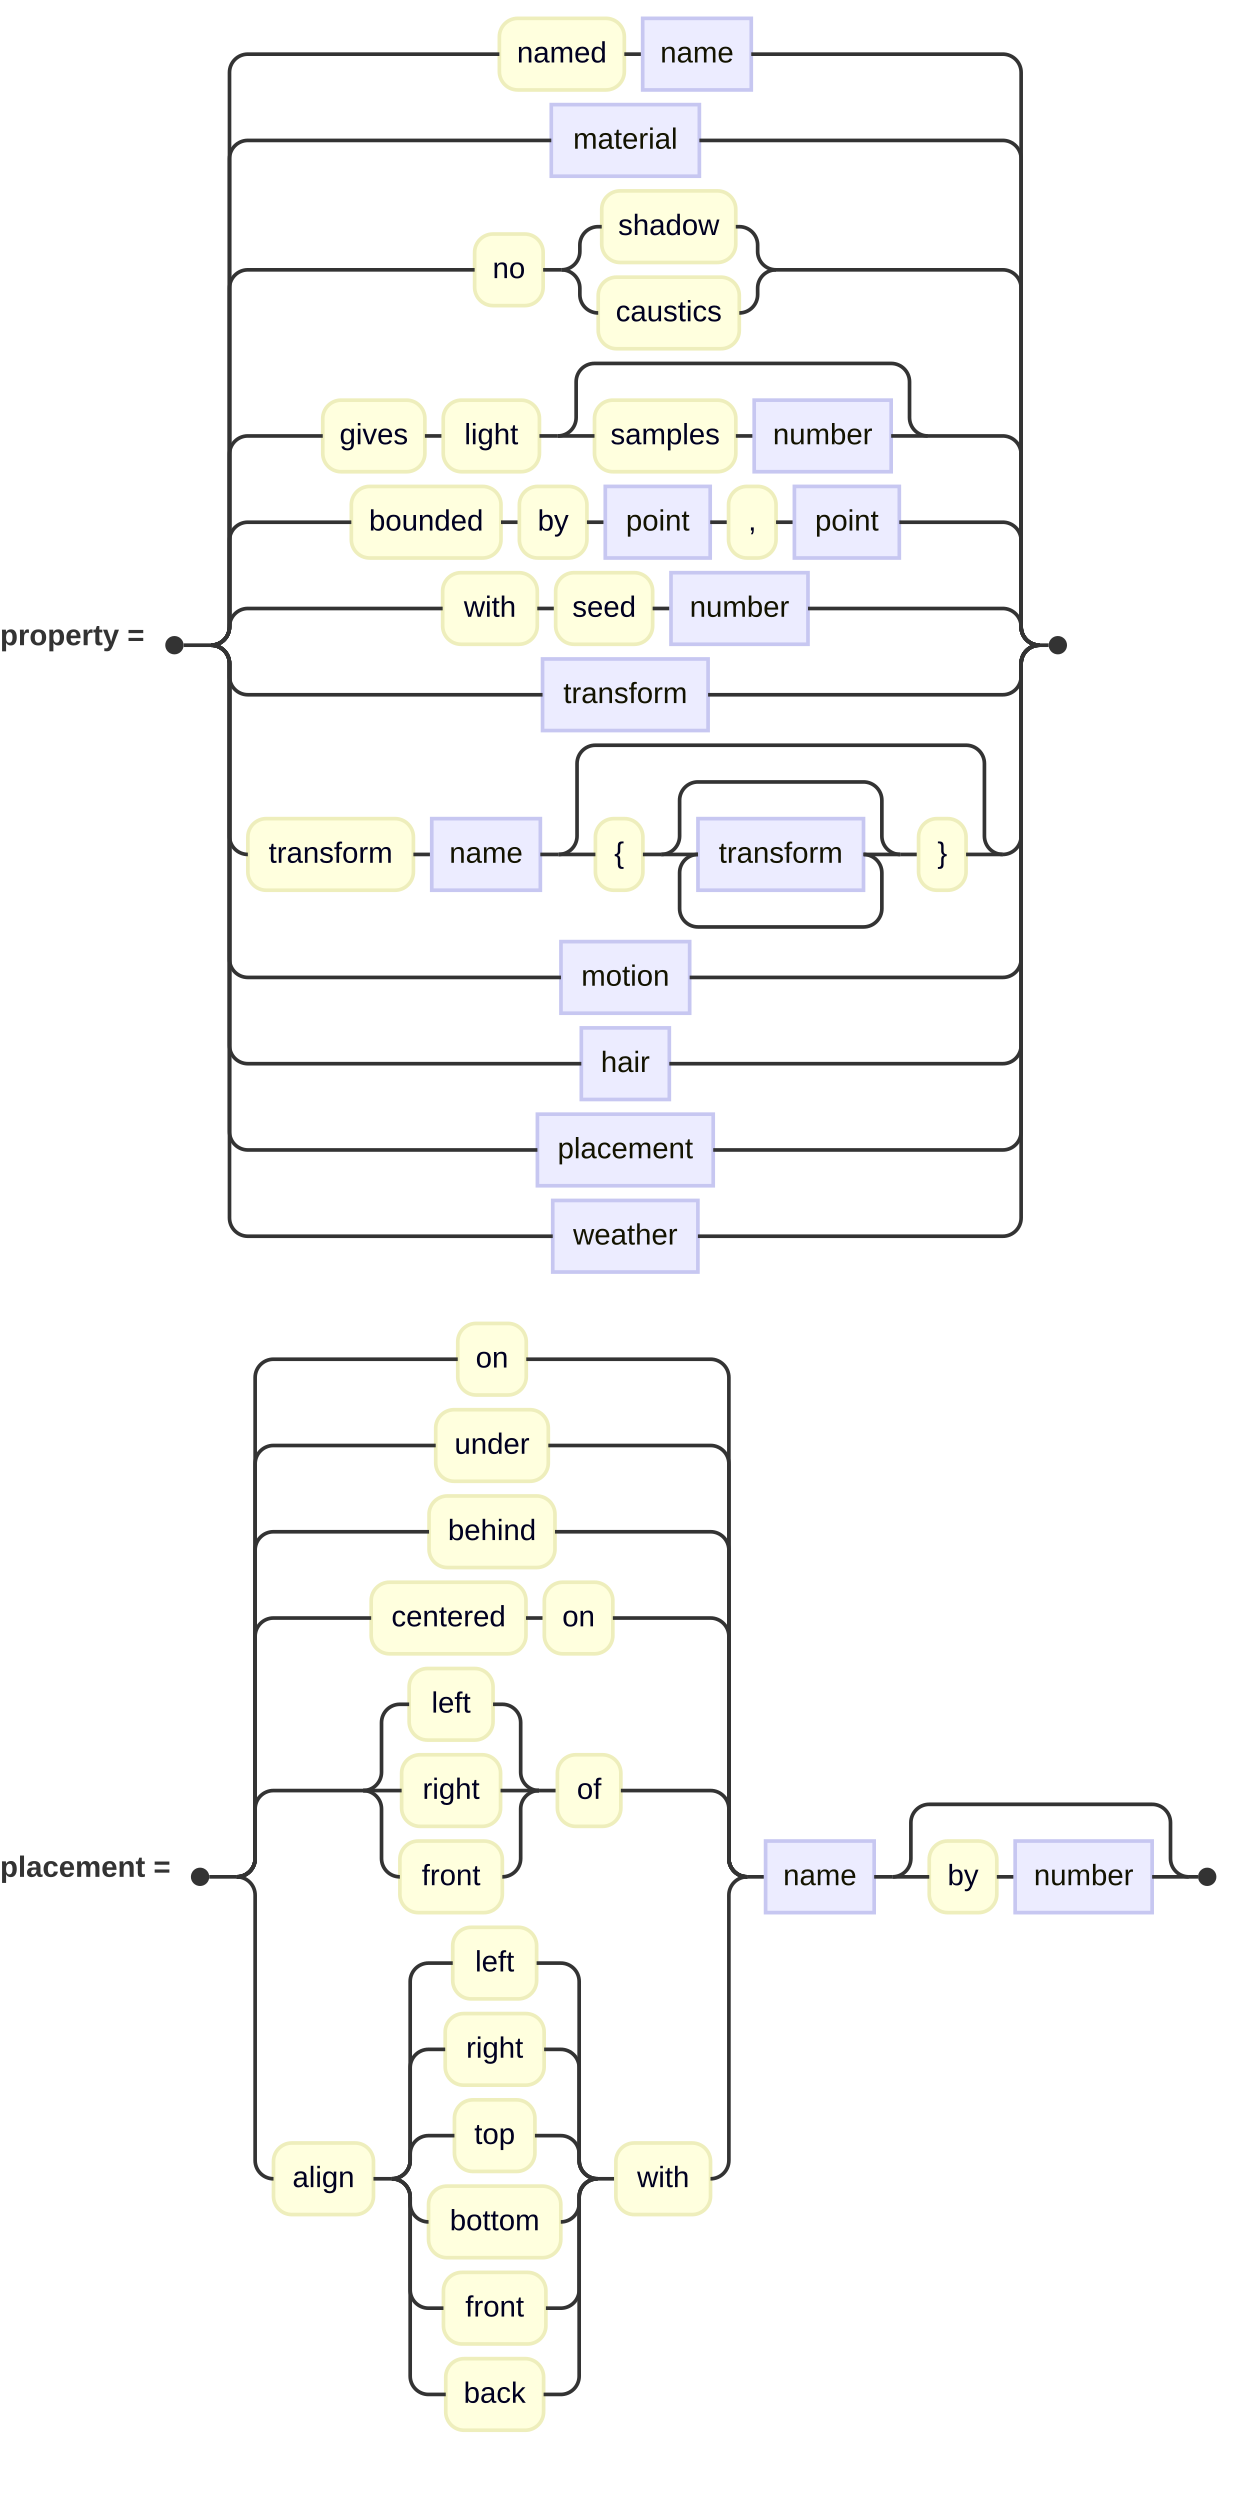
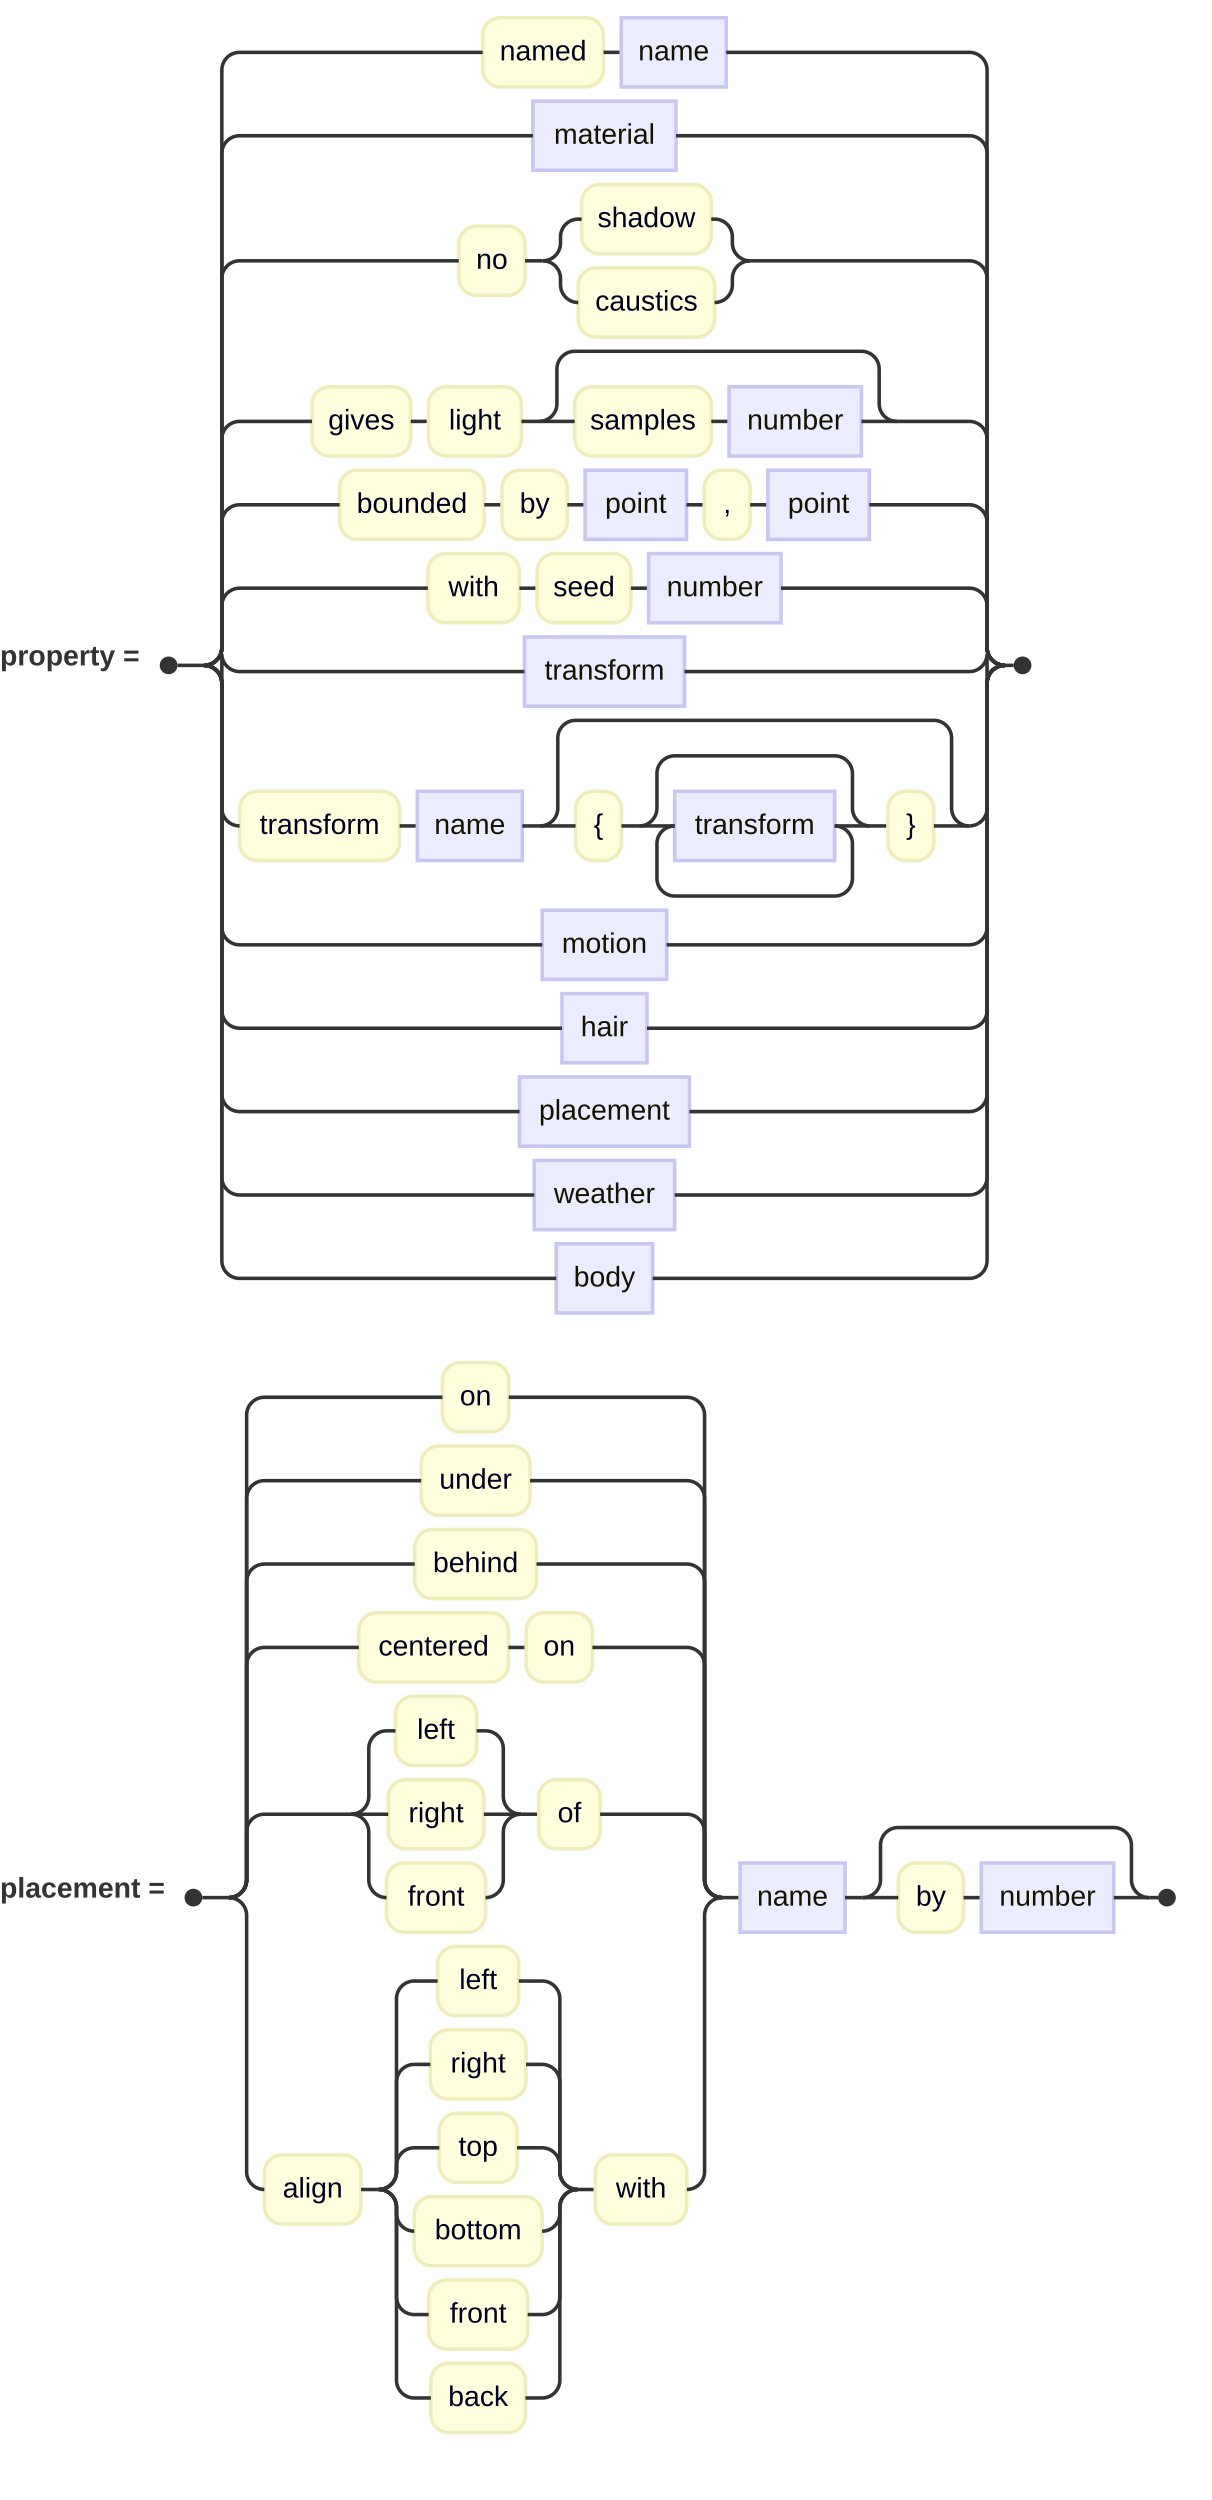
- <svg xmlns="http://www.w3.org/2000/svg" id="my-svg" width="100%" class="railroad-diagram" style="max-width: 682.688px; background-color: transparent;" viewBox="0 0 682.688 1362" role="graphics-document document" aria-roledescription="railroadEbnf">
+ <svg xmlns="http://www.w3.org/2000/svg" id="my-svg" width="100%" class="railroad-diagram" style="max-width: 682.688px; background-color: transparent;" viewBox="0 0 682.688 1409" role="graphics-document document" aria-roledescription="railroadEbnf">
  <style>#my-svg{font-family:"trebuchet ms",verdana,arial,sans-serif;font-size:16px;fill:#333;}@keyframes edge-animation-frame{from{stroke-dashoffset:0;}}@keyframes dash{to{stroke-dashoffset:0;}}#my-svg .edge-animation-slow{stroke-dasharray:9,5!important;stroke-dashoffset:900;animation:dash 50s linear infinite;stroke-linecap:round;}#my-svg .edge-animation-fast{stroke-dasharray:9,5!important;stroke-dashoffset:900;animation:dash 20s linear infinite;stroke-linecap:round;}#my-svg .error-icon{fill:#552222;}#my-svg .error-text{fill:#552222;stroke:#552222;}#my-svg .edge-thickness-normal{stroke-width:1px;}#my-svg .edge-thickness-thick{stroke-width:3.5px;}#my-svg .edge-pattern-solid{stroke-dasharray:0;}#my-svg .edge-thickness-invisible{stroke-width:0;fill:none;}#my-svg .edge-pattern-dashed{stroke-dasharray:3;}#my-svg .edge-pattern-dotted{stroke-dasharray:2;}#my-svg .marker{fill:#333333;stroke:#333333;}#my-svg .marker.cross{stroke:#333333;}#my-svg svg{font-family:"trebuchet ms",verdana,arial,sans-serif;font-size:16px;}#my-svg p{margin:0;}#my-svg .railroad-diagram{font-family:"trebuchet ms",verdana,arial,sans-serif;font-size:16px;}#my-svg .railroad-terminal rect{fill:#ffffde;stroke:hsl(60, 60%, 83.529%);stroke-width:2px;}#my-svg .railroad-terminal text{fill:#000021;font-family:"trebuchet ms",verdana,arial,sans-serif;font-size:16px;text-anchor:middle;dominant-baseline:middle;}#my-svg .railroad-nonterminal rect{fill:#ECECFF;stroke:hsl(240, 60%, 86.275%);stroke-width:2px;}#my-svg .railroad-nonterminal text{fill:#131300;font-family:"trebuchet ms",verdana,arial,sans-serif;font-size:16px;text-anchor:middle;dominant-baseline:middle;}#my-svg .railroad-line{stroke:#333333;stroke-width:2px;fill:none;}#my-svg .railroad-start circle,#my-svg .railroad-end circle{fill:#333333;}#my-svg .railroad-comment ellipse{fill:rgba(232,232,232, 0.8);stroke:hsl(80, 60%, 86.275%);stroke-width:2px;}#my-svg .railroad-comment text{fill:rgb(6.333, 0, 19);font-style:italic;font-family:"trebuchet ms",verdana,arial,sans-serif;font-size:16px;text-anchor:middle;dominant-baseline:middle;}#my-svg .railroad-special rect{fill:hsl(80, 100%, 96.275%);stroke:hsl(80, 60%, 86.275%);stroke-width:2px;stroke-dasharray:5,3;}#my-svg .railroad-special text{fill:#131300;font-family:"trebuchet ms",verdana,arial,sans-serif;font-size:16px;text-anchor:middle;dominant-baseline:middle;}#my-svg .railroad-rule-name{font-weight:bold;fill:#333;font-family:"trebuchet ms",verdana,arial,sans-serif;font-size:16px;}#my-svg .node .neo-node{stroke:#9370DB;}#my-svg [data-look="neo"].node rect,#my-svg [data-look="neo"].cluster rect,#my-svg [data-look="neo"].node polygon{stroke:#9370DB;filter:drop-shadow(1px 2px 2px rgba(185, 185, 185, 1));}#my-svg [data-look="neo"].swimlane.cluster rect{filter:none;}#my-svg [data-look="neo"].node path{stroke:#9370DB;stroke-width:1px;}#my-svg [data-look="neo"].node .outer-path{filter:drop-shadow(1px 2px 2px rgba(185, 185, 185, 1));}#my-svg [data-look="neo"].node .neo-line path{stroke:#9370DB;filter:none;}#my-svg [data-look="neo"].node circle{stroke:#9370DB;filter:drop-shadow(1px 2px 2px rgba(185, 185, 185, 1));}#my-svg [data-look="neo"].node circle .state-start{fill:#000000;}#my-svg [data-look="neo"].icon-shape .icon{fill:#9370DB;filter:drop-shadow(1px 2px 2px rgba(185, 185, 185, 1));}#my-svg [data-look="neo"].icon-shape .icon-neo path{stroke:#9370DB;filter:drop-shadow(1px 2px 2px rgba(185, 185, 185, 1));}#my-svg :root{--mermaid-font-family:"trebuchet ms",verdana,arial,sans-serif;}</style>
  <g />
  <g class="railroad-rule" transform="translate(0, 10)">
    <g transform="translate(115.0312, 0)">
      <g class="railroad-choice">
        <g class="railroad-sequence" transform="translate(157.0234, 0)">
          <g class="railroad-terminal" transform="translate(0, 0)">
            <rect x="0" y="0" width="68.078" height="39" rx="10" ry="10" />
            <text x="34.039" y="19.5">named</text>
          </g>
          <path class="railroad-line" d="M 68.078 19.5 L 78.078 19.5" />
          <g class="railroad-nonterminal" transform="translate(78.07812, 0)">
            <rect x="0" y="0" width="59.156" height="39" />
            <text x="29.578" y="19.5">name</text>
          </g>
        </g>
-         <path class="railroad-line" d="M 0 341.5 A 10 10 0 0 0 10 331.5 L 10 29.5 A 10 10 0 0 1 20 19.5 L 157.023 19.5" />
-         <path class="railroad-line" d="M 294.258 19.5 L 431.281 19.5 A 10 10 0 0 1 441.281 29.5 L 441.281 331.5 A 10 10 0 0 0 451.281 341.5" />
+         <path class="railroad-line" d="M 0 365 A 10 10 0 0 0 10 355 L 10 29.5 A 10 10 0 0 1 20 19.5 L 157.023 19.5" />
+         <path class="railroad-line" d="M 294.258 19.5 L 431.281 19.5 A 10 10 0 0 1 441.281 29.5 L 441.281 355 A 10 10 0 0 0 451.281 365" />
        <g class="railroad-nonterminal" transform="translate(185.3047, 47)">
          <rect x="0" y="0" width="80.672" height="39" />
          <text x="40.336" y="19.5">material</text>
        </g>
-         <path class="railroad-line" d="M 0 341.5 A 10 10 0 0 0 10 331.5 L 10 76.5 A 10 10 0 0 1 20 66.5 L 185.305 66.5" />
-         <path class="railroad-line" d="M 265.977 66.5 L 431.281 66.5 A 10 10 0 0 1 441.281 76.5 L 441.281 331.5 A 10 10 0 0 0 451.281 341.5" />
+         <path class="railroad-line" d="M 0 365 A 10 10 0 0 0 10 355 L 10 76.5 A 10 10 0 0 1 20 66.5 L 185.305 66.5" />
+         <path class="railroad-line" d="M 265.977 66.5 L 431.281 66.5 A 10 10 0 0 1 441.281 76.5 L 441.281 355 A 10 10 0 0 0 451.281 365" />
        <g class="railroad-sequence" transform="translate(143.5469, 94)">
          <g class="railroad-terminal" transform="translate(0, 23.5)">
            <rect x="0" y="0" width="37.328" height="39" rx="10" ry="10" />
            <text x="18.664" y="19.5">no</text>
          </g>
          <path class="railroad-line" d="M 37.328 43 L 47.328 43" />
          <g class="railroad-choice" transform="translate(47.32812, 0)">
            <g class="railroad-terminal" transform="translate(21.91406, 0)">
              <rect x="0" y="0" width="73.031" height="39" rx="10" ry="10" />
              <text x="36.516" y="19.5">shadow</text>
            </g>
            <path class="railroad-line" d="M 0 43 A 10 10 0 0 0 10 33 L 10 29.5 A 10 10 0 0 1 20 19.5 L 21.914 19.5" />
            <path class="railroad-line" d="M 94.945 19.5 L 96.859 19.5 A 10 10 0 0 1 106.859 29.5 L 106.859 33 A 10 10 0 0 0 116.859 43" />
            <g class="railroad-terminal" transform="translate(20, 47)">
              <rect x="0" y="0" width="76.859" height="39" rx="10" ry="10" />
              <text x="38.43" y="19.5">caustics</text>
            </g>
            <path class="railroad-line" d="M 0 43 A 10 10 0 0 1 10 53 L 10 56.5 A 10 10 0 0 0 20 66.5 L 20 66.5" />
            <path class="railroad-line" d="M 96.859 66.5 L 96.859 66.5 A 10 10 0 0 0 106.859 56.5 L 106.859 53 A 10 10 0 0 1 116.859 43" />
          </g>
        </g>
-         <path class="railroad-line" d="M 0 341.5 A 10 10 0 0 0 10 331.5 L 10 147 A 10 10 0 0 1 20 137 L 143.547 137" />
-         <path class="railroad-line" d="M 307.734 137 L 431.281 137 A 10 10 0 0 1 441.281 147 L 441.281 331.5 A 10 10 0 0 0 451.281 341.5" />
+         <path class="railroad-line" d="M 0 365 A 10 10 0 0 0 10 355 L 10 147 A 10 10 0 0 1 20 137 L 143.547 137" />
+         <path class="railroad-line" d="M 307.734 137 L 431.281 137 A 10 10 0 0 1 441.281 147 L 441.281 355 A 10 10 0 0 0 451.281 365" />
        <g class="railroad-sequence" transform="translate(60.80469, 188)">
          <g class="railroad-terminal" transform="translate(0, 20)">
            <rect x="0" y="0" width="55.641" height="39" rx="10" ry="10" />
            <text x="27.82" y="19.5">gives</text>
          </g>
          <path class="railroad-line" d="M 55.641 39.5 L 65.641 39.5" />
          <g class="railroad-terminal" transform="translate(65.64062, 20)">
            <rect x="0" y="0" width="52.406" height="39" rx="10" ry="10" />
            <text x="26.203" y="19.5">light</text>
          </g>
          <path class="railroad-line" d="M 118.047 39.5 L 128.047 39.5" />
          <g class="railroad-optional" transform="translate(128.0469, 0)">
            <g class="railroad-sequence" transform="translate(20, 20)">
              <g class="railroad-terminal" transform="translate(0, 0)">
                <rect x="0" y="0" width="77" height="39" rx="10" ry="10" />
                <text x="38.5" y="19.5">samples</text>
              </g>
              <path class="railroad-line" d="M 77 19.5 L 87 19.5" />
              <g class="railroad-nonterminal" transform="translate(87, 0)">
                <rect x="0" y="0" width="74.625" height="39" />
                <text x="37.312" y="19.5">number</text>
              </g>
            </g>
            <path class="railroad-line" d="M 0 39.5 L 20 39.5" />
            <path class="railroad-line" d="M 181.625 39.5 L 201.625 39.5" />
            <path class="railroad-line" d="M 0 39.5 A 10 10 0 0 0 10 29.5 L 10 10 A 10 10 0 0 1 20 0 L 181.625 0 A 10 10 0 0 1 191.625 10 L 191.625 29.5 A 10 10 0 0 0 201.625 39.5" />
          </g>
        </g>
-         <path class="railroad-line" d="M 0 341.5 A 10 10 0 0 0 10 331.5 L 10 237.5 A 10 10 0 0 1 20 227.5 L 60.805 227.5" />
-         <path class="railroad-line" d="M 390.477 227.5 L 431.281 227.5 A 10 10 0 0 1 441.281 237.5 L 441.281 331.5 A 10 10 0 0 0 451.281 341.5" />
+         <path class="railroad-line" d="M 0 365 A 10 10 0 0 0 10 355 L 10 237.5 A 10 10 0 0 1 20 227.5 L 60.805 227.5" />
+         <path class="railroad-line" d="M 390.477 227.5 L 431.281 227.5 A 10 10 0 0 1 441.281 237.5 L 441.281 355 A 10 10 0 0 0 451.281 365" />
        <g class="railroad-sequence" transform="translate(76.36719, 255)">
          <g class="railroad-terminal" transform="translate(0, 0)">
            <rect x="0" y="0" width="81.547" height="39" rx="10" ry="10" />
            <text x="40.773" y="19.5">bounded</text>
          </g>
          <path class="railroad-line" d="M 81.547 19.5 L 91.547 19.5" />
          <g class="railroad-terminal" transform="translate(91.54688, 0)">
            <rect x="0" y="0" width="36.812" height="39" rx="10" ry="10" />
            <text x="18.406" y="19.5">by</text>
          </g>
          <path class="railroad-line" d="M 128.359 19.5 L 138.359 19.5" />
          <g class="railroad-nonterminal" transform="translate(138.3594, 0)">
            <rect x="0" y="0" width="57.156" height="39" />
            <text x="28.578" y="19.5">point</text>
          </g>
          <path class="railroad-line" d="M 195.516 19.5 L 205.516 19.5" />
          <g class="railroad-terminal" transform="translate(205.5156, 0)">
            <rect x="0" y="0" width="25.875" height="39" rx="10" ry="10" />
            <text x="12.938" y="19.5">,</text>
          </g>
          <path class="railroad-line" d="M 231.391 19.5 L 241.391 19.5" />
          <g class="railroad-nonterminal" transform="translate(241.3906, 0)">
            <rect x="0" y="0" width="57.156" height="39" />
            <text x="28.578" y="19.5">point</text>
          </g>
        </g>
-         <path class="railroad-line" d="M 0 341.5 A 10 10 0 0 0 10 331.5 L 10 284.5 A 10 10 0 0 1 20 274.5 L 76.367 274.5" />
-         <path class="railroad-line" d="M 374.914 274.5 L 431.281 274.5 A 10 10 0 0 1 441.281 284.5 L 441.281 331.5 A 10 10 0 0 0 451.281 341.5" />
+         <path class="railroad-line" d="M 0 365 A 10 10 0 0 0 10 355 L 10 284.5 A 10 10 0 0 1 20 274.5 L 76.367 274.5" />
+         <path class="railroad-line" d="M 374.914 274.5 L 431.281 274.5 A 10 10 0 0 1 441.281 284.5 L 441.281 355 A 10 10 0 0 0 451.281 365" />
        <g class="railroad-sequence" transform="translate(126.125, 302)">
          <g class="railroad-terminal" transform="translate(0, 0)">
            <rect x="0" y="0" width="51.562" height="39" rx="10" ry="10" />
            <text x="25.781" y="19.5">with</text>
          </g>
          <path class="railroad-line" d="M 51.562 19.5 L 61.562 19.5" />
          <g class="railroad-terminal" transform="translate(61.5625, 0)">
            <rect x="0" y="0" width="52.844" height="39" rx="10" ry="10" />
            <text x="26.422" y="19.5">seed</text>
          </g>
          <path class="railroad-line" d="M 114.406 19.5 L 124.406 19.5" />
          <g class="railroad-nonterminal" transform="translate(124.4062, 0)">
            <rect x="0" y="0" width="74.625" height="39" />
            <text x="37.312" y="19.5">number</text>
          </g>
        </g>
-         <path class="railroad-line" d="M 0 341.5 A 10 10 0 0 0 10 331.5 L 10 331.5 A 10 10 0 0 1 20 321.5 L 126.125 321.5" />
-         <path class="railroad-line" d="M 325.156 321.5 L 431.281 321.5 A 10 10 0 0 1 441.281 331.5 L 441.281 331.5 A 10 10 0 0 0 451.281 341.5" />
+         <path class="railroad-line" d="M 0 365 A 10 10 0 0 0 10 355 L 10 331.5 A 10 10 0 0 1 20 321.5 L 126.125 321.5" />
+         <path class="railroad-line" d="M 325.156 321.5 L 431.281 321.5 A 10 10 0 0 1 441.281 331.5 L 441.281 355 A 10 10 0 0 0 451.281 365" />
        <g class="railroad-nonterminal" transform="translate(180.5469, 349)">
          <rect x="0" y="0" width="90.188" height="39" />
          <text x="45.094" y="19.5">transform</text>
        </g>
-         <path class="railroad-line" d="M 0 341.5 A 10 10 0 0 1 10 351.5 L 10 358.5 A 10 10 0 0 0 20 368.5 L 180.547 368.5" />
-         <path class="railroad-line" d="M 270.734 368.5 L 431.281 368.5 A 10 10 0 0 0 441.281 358.5 L 441.281 351.5 A 10 10 0 0 1 451.281 341.5" />
+         <path class="railroad-line" d="M 0 365 A 10 10 0 0 1 10 375 L 10 358.5 A 10 10 0 0 0 20 368.5 L 180.547 368.5" />
+         <path class="railroad-line" d="M 270.734 368.5 L 431.281 368.5 A 10 10 0 0 0 441.281 358.5 L 441.281 375 A 10 10 0 0 1 451.281 365" />
        <g class="railroad-sequence" transform="translate(20, 396)">
          <g class="railroad-terminal" transform="translate(0, 40)">
            <rect x="0" y="0" width="90.188" height="39" rx="10" ry="10" />
            <text x="45.094" y="19.5">transform</text>
          </g>
          <path class="railroad-line" d="M 90.188 59.5 L 100.188 59.5" />
          <g class="railroad-nonterminal" transform="translate(100.1875, 40)">
            <rect x="0" y="0" width="59.156" height="39" />
            <text x="29.578" y="19.5">name</text>
          </g>
          <path class="railroad-line" d="M 159.344 59.5 L 169.344 59.5" />
          <g class="railroad-optional" transform="translate(169.3438, 0)">
            <g class="railroad-sequence" transform="translate(20, 20)">
              <g class="railroad-terminal" transform="translate(0, 20)">
                <rect x="0" y="0" width="25.875" height="39" rx="10" ry="10" />
                <text x="12.938" y="19.5">{</text>
              </g>
              <path class="railroad-line" d="M 25.875 39.5 L 35.875 39.5" />
              <g class="railroad-repetition" transform="translate(35.875, 0)">
                <g class="railroad-nonterminal" transform="translate(20, 20)">
                  <rect x="0" y="0" width="90.188" height="39" />
                  <text x="45.094" y="19.5">transform</text>
                </g>
                <path class="railroad-line" d="M 0 39.5 L 20 39.5" />
                <path class="railroad-line" d="M 110.188 39.5 L 130.188 39.5" />
                <path class="railroad-line" d="M 110.188 39.5 A 10 10 0 0 1 120.188 49.5 L 120.188 69 A 10 10 0 0 1 110.188 79 L 20 79 A 10 10 0 0 1 10 69 L 10 49.5 A 10 10 0 0 1 20 39.5" />
                <path class="railroad-line" d="M 0 39.5 A 10 10 0 0 0 10 29.5 L 10 10 A 10 10 0 0 1 20 0 L 110.188 0 A 10 10 0 0 1 120.188 10 L 120.188 29.5 A 10 10 0 0 0 130.188 39.5" />
              </g>
              <path class="railroad-line" d="M 166.062 39.5 L 176.062 39.5" />
              <g class="railroad-terminal" transform="translate(176.0625, 20)">
                <rect x="0" y="0" width="25.875" height="39" rx="10" ry="10" />
                <text x="12.938" y="19.5">}</text>
              </g>
            </g>
            <path class="railroad-line" d="M 0 59.5 L 20 59.5" />
            <path class="railroad-line" d="M 221.938 59.5 L 241.938 59.5" />
            <path class="railroad-line" d="M 0 59.5 A 10 10 0 0 0 10 49.5 L 10 10 A 10 10 0 0 1 20 0 L 221.938 0 A 10 10 0 0 1 231.938 10 L 231.938 49.5 A 10 10 0 0 0 241.938 59.5" />
          </g>
        </g>
-         <path class="railroad-line" d="M 0 341.5 A 10 10 0 0 1 10 351.5 L 10 445.5 A 10 10 0 0 0 20 455.5 L 20 455.5" />
-         <path class="railroad-line" d="M 431.281 455.5 L 431.281 455.5 A 10 10 0 0 0 441.281 445.5 L 441.281 351.5 A 10 10 0 0 1 451.281 341.5" />
+         <path class="railroad-line" d="M 0 365 A 10 10 0 0 1 10 375 L 10 445.5 A 10 10 0 0 0 20 455.5 L 20 455.5" />
+         <path class="railroad-line" d="M 431.281 455.5 L 431.281 455.5 A 10 10 0 0 0 441.281 445.5 L 441.281 375 A 10 10 0 0 1 451.281 365" />
        <g class="railroad-nonterminal" transform="translate(190.5859, 503)">
          <rect x="0" y="0" width="70.109" height="39" />
          <text x="35.055" y="19.5">motion</text>
        </g>
-         <path class="railroad-line" d="M 0 341.5 A 10 10 0 0 1 10 351.5 L 10 512.5 A 10 10 0 0 0 20 522.5 L 190.586 522.5" />
-         <path class="railroad-line" d="M 260.695 522.5 L 431.281 522.5 A 10 10 0 0 0 441.281 512.5 L 441.281 351.5 A 10 10 0 0 1 451.281 341.5" />
+         <path class="railroad-line" d="M 0 365 A 10 10 0 0 1 10 375 L 10 512.5 A 10 10 0 0 0 20 522.5 L 190.586 522.5" />
+         <path class="railroad-line" d="M 260.695 522.5 L 431.281 522.5 A 10 10 0 0 0 441.281 512.5 L 441.281 375 A 10 10 0 0 1 451.281 365" />
        <g class="railroad-nonterminal" transform="translate(201.6719, 550)">
          <rect x="0" y="0" width="47.938" height="39" />
          <text x="23.969" y="19.5">hair</text>
        </g>
-         <path class="railroad-line" d="M 0 341.5 A 10 10 0 0 1 10 351.5 L 10 559.5 A 10 10 0 0 0 20 569.5 L 201.672 569.5" />
-         <path class="railroad-line" d="M 249.609 569.5 L 431.281 569.5 A 10 10 0 0 0 441.281 559.5 L 441.281 351.5 A 10 10 0 0 1 451.281 341.5" />
+         <path class="railroad-line" d="M 0 365 A 10 10 0 0 1 10 375 L 10 559.5 A 10 10 0 0 0 20 569.5 L 201.672 569.5" />
+         <path class="railroad-line" d="M 249.609 569.5 L 431.281 569.5 A 10 10 0 0 0 441.281 559.5 L 441.281 375 A 10 10 0 0 1 451.281 365" />
        <g class="railroad-nonterminal" transform="translate(177.75, 597)">
          <rect x="0" y="0" width="95.781" height="39" />
          <text x="47.891" y="19.5">placement</text>
        </g>
-         <path class="railroad-line" d="M 0 341.5 A 10 10 0 0 1 10 351.5 L 10 606.5 A 10 10 0 0 0 20 616.5 L 177.75 616.5" />
-         <path class="railroad-line" d="M 273.531 616.5 L 431.281 616.5 A 10 10 0 0 0 441.281 606.5 L 441.281 351.5 A 10 10 0 0 1 451.281 341.5" />
+         <path class="railroad-line" d="M 0 365 A 10 10 0 0 1 10 375 L 10 606.5 A 10 10 0 0 0 20 616.5 L 177.75 616.5" />
+         <path class="railroad-line" d="M 273.531 616.5 L 431.281 616.5 A 10 10 0 0 0 441.281 606.5 L 441.281 375 A 10 10 0 0 1 451.281 365" />
        <g class="railroad-nonterminal" transform="translate(186.1016, 644)">
          <rect x="0" y="0" width="79.078" height="39" />
          <text x="39.539" y="19.5">weather</text>
        </g>
-         <path class="railroad-line" d="M 0 341.5 A 10 10 0 0 1 10 351.5 L 10 653.5 A 10 10 0 0 0 20 663.5 L 186.102 663.5" />
-         <path class="railroad-line" d="M 265.18 663.5 L 431.281 663.5 A 10 10 0 0 0 441.281 653.5 L 441.281 351.5 A 10 10 0 0 1 451.281 341.5" />
+         <path class="railroad-line" d="M 0 365 A 10 10 0 0 1 10 375 L 10 653.5 A 10 10 0 0 0 20 663.5 L 186.102 663.5" />
+         <path class="railroad-line" d="M 265.18 663.5 L 431.281 663.5 A 10 10 0 0 0 441.281 653.5 L 441.281 375 A 10 10 0 0 1 451.281 365" />
+         <g class="railroad-nonterminal" transform="translate(198.4844, 691)">
+           <rect x="0" y="0" width="54.312" height="39" />
+           <text x="27.156" y="19.5">body</text>
+         </g>
+         <path class="railroad-line" d="M 0 365 A 10 10 0 0 1 10 375 L 10 700.5 A 10 10 0 0 0 20 710.5 L 198.484 710.5" />
+         <path class="railroad-line" d="M 252.797 710.5 L 431.281 710.5 A 10 10 0 0 0 441.281 700.5 L 441.281 375 A 10 10 0 0 1 451.281 365" />
      </g>
    </g>
    <g class="railroad-rule-name-group">
-       <text class="railroad-rule-name" x="0" y="341.5">property =</text>
+       <text class="railroad-rule-name" x="0" y="365">property =</text>
    </g>
    <g class="railroad-start">
-       <circle cx="95.031" cy="341.5" r="5" />
+       <circle cx="95.031" cy="365" r="5" />
    </g>
    <g class="railroad-end">
-       <circle cx="576.312" cy="341.5" r="5" />
-     </g>
-     <path class="railroad-line" d="M 100.031 341.5 L 115.031 341.5" />
-     <path class="railroad-line" d="M 566.312 341.5 L 571.312 341.5" />
+       <circle cx="576.312" cy="365" r="5" />
+     </g>
+     <path class="railroad-line" d="M 100.031 365 L 115.031 365" />
+     <path class="railroad-line" d="M 566.312 365 L 571.312 365" />
  </g>
-   <g class="railroad-rule" transform="translate(0, 721)">
+   <g class="railroad-rule" transform="translate(0, 768)">
    <g transform="translate(129, 0)">
      <g class="railroad-sequence">
        <g class="railroad-choice" transform="translate(0, 0)">
          <g class="railroad-terminal" transform="translate(120.3828, 0)">
            <rect x="0" y="0" width="37.328" height="39" rx="10" ry="10" />
            <text x="18.664" y="19.5">on</text>
          </g>
          <path class="railroad-line" d="M 0 301.5 A 10 10 0 0 0 10 291.5 L 10 29.5 A 10 10 0 0 1 20 19.5 L 120.383 19.5" />
          <path class="railroad-line" d="M 157.711 19.5 L 258.094 19.5 A 10 10 0 0 1 268.094 29.5 L 268.094 291.5 A 10 10 0 0 0 278.094 301.5" />
          <g class="railroad-terminal" transform="translate(108.375, 47)">
            <rect x="0" y="0" width="61.344" height="39" rx="10" ry="10" />
            <text x="30.672" y="19.5">under</text>
          </g>
          <path class="railroad-line" d="M 0 301.5 A 10 10 0 0 0 10 291.5 L 10 76.5 A 10 10 0 0 1 20 66.5 L 108.375 66.5" />
          <path class="railroad-line" d="M 169.719 66.5 L 258.094 66.5 A 10 10 0 0 1 268.094 76.5 L 268.094 291.5 A 10 10 0 0 0 278.094 301.5" />
          <g class="railroad-terminal" transform="translate(104.7422, 94)">
            <rect x="0" y="0" width="68.609" height="39" rx="10" ry="10" />
            <text x="34.305" y="19.5">behind</text>
          </g>
          <path class="railroad-line" d="M 0 301.5 A 10 10 0 0 0 10 291.5 L 10 123.5 A 10 10 0 0 1 20 113.5 L 104.742 113.5" />
          <path class="railroad-line" d="M 173.352 113.5 L 258.094 113.5 A 10 10 0 0 1 268.094 123.5 L 268.094 291.5 A 10 10 0 0 0 278.094 301.5" />
          <g class="railroad-sequence" transform="translate(73.21875, 141)">
            <g class="railroad-terminal" transform="translate(0, 0)">
              <rect x="0" y="0" width="84.328" height="39" rx="10" ry="10" />
              <text x="42.164" y="19.5">centered</text>
            </g>
            <path class="railroad-line" d="M 84.328 19.5 L 94.328 19.5" />
            <g class="railroad-terminal" transform="translate(94.32812, 0)">
              <rect x="0" y="0" width="37.328" height="39" rx="10" ry="10" />
              <text x="18.664" y="19.5">on</text>
            </g>
          </g>
          <path class="railroad-line" d="M 0 301.5 A 10 10 0 0 0 10 291.5 L 10 170.5 A 10 10 0 0 1 20 160.5 L 73.219 160.5" />
          <path class="railroad-line" d="M 204.875 160.5 L 258.094 160.5 A 10 10 0 0 1 268.094 170.5 L 268.094 291.5 A 10 10 0 0 0 278.094 301.5" />
          <g class="railroad-sequence" transform="translate(68.85156, 188)">
            <g class="railroad-choice" transform="translate(0, 0)">
              <g class="railroad-terminal" transform="translate(25.05469, 0)">
                <rect x="0" y="0" width="45.703" height="39" rx="10" ry="10" />
                <text x="22.852" y="19.5">left</text>
              </g>
              <path class="railroad-line" d="M 0 66.5 A 10 10 0 0 0 10 56.5 L 10 29.5 A 10 10 0 0 1 20 19.5 L 25.055 19.5" />
              <path class="railroad-line" d="M 70.758 19.5 L 75.812 19.5 A 10 10 0 0 1 85.812 29.5 L 85.812 56.5 A 10 10 0 0 0 95.812 66.5" />
              <g class="railroad-terminal" transform="translate(20.95312, 47)">
                <rect x="0" y="0" width="53.906" height="39" rx="10" ry="10" />
                <text x="26.953" y="19.5">right</text>
              </g>
              <path class="railroad-line" d="M 0 66.5 L 20.953 66.5" />
              <path class="railroad-line" d="M 74.859 66.5 L 95.812 66.5" />
              <g class="railroad-terminal" transform="translate(20, 94)">
                <rect x="0" y="0" width="55.812" height="39" rx="10" ry="10" />
                <text x="27.906" y="19.5">front</text>
              </g>
              <path class="railroad-line" d="M 0 66.5 A 10 10 0 0 1 10 76.5 L 10 103.5 A 10 10 0 0 0 20 113.5 L 20 113.5" />
              <path class="railroad-line" d="M 75.812 113.5 L 75.812 113.5 A 10 10 0 0 0 85.812 103.5 L 85.812 76.5 A 10 10 0 0 1 95.812 66.5" />
            </g>
            <path class="railroad-line" d="M 95.812 66.5 L 105.812 66.5" />
            <g class="railroad-terminal" transform="translate(105.8125, 47)">
              <rect x="0" y="0" width="34.578" height="39" rx="10" ry="10" />
              <text x="17.289" y="19.5">of</text>
            </g>
          </g>
          <path class="railroad-line" d="M 0 301.5 A 10 10 0 0 0 10 291.5 L 10 264.5 A 10 10 0 0 1 20 254.5 L 68.852 254.5" />
          <path class="railroad-line" d="M 209.242 254.5 L 258.094 254.5 A 10 10 0 0 1 268.094 264.5 L 268.094 291.5 A 10 10 0 0 0 278.094 301.5" />
          <g class="railroad-sequence" transform="translate(20, 329)">
            <g class="railroad-terminal" transform="translate(0, 117.5)">
              <rect x="0" y="0" width="54.469" height="39" rx="10" ry="10" />
              <text x="27.234" y="19.5">align</text>
            </g>
            <path class="railroad-line" d="M 54.469 137 L 64.469 137" />
            <g class="railroad-choice" transform="translate(64.46875, 0)">
              <g class="railroad-terminal" transform="translate(33.17969, 0)">
                <rect x="0" y="0" width="45.703" height="39" rx="10" ry="10" />
                <text x="22.852" y="19.5">left</text>
              </g>
              <path class="railroad-line" d="M 0 137 A 10 10 0 0 0 10 127 L 10 29.5 A 10 10 0 0 1 20 19.5 L 33.18 19.5" />
              <path class="railroad-line" d="M 78.883 19.5 L 92.062 19.5 A 10 10 0 0 1 102.062 29.5 L 102.062 127 A 10 10 0 0 0 112.062 137" />
              <g class="railroad-terminal" transform="translate(29.07812, 47)">
                <rect x="0" y="0" width="53.906" height="39" rx="10" ry="10" />
                <text x="26.953" y="19.5">right</text>
              </g>
              <path class="railroad-line" d="M 0 137 A 10 10 0 0 0 10 127 L 10 76.5 A 10 10 0 0 1 20 66.5 L 29.078 66.5" />
              <path class="railroad-line" d="M 82.984 66.5 L 92.062 66.5 A 10 10 0 0 1 102.062 76.5 L 102.062 127 A 10 10 0 0 0 112.062 137" />
              <g class="railroad-terminal" transform="translate(34.10938, 94)">
                <rect x="0" y="0" width="43.844" height="39" rx="10" ry="10" />
                <text x="21.922" y="19.5">top</text>
              </g>
              <path class="railroad-line" d="M 0 137 A 10 10 0 0 0 10 127 L 10 123.5 A 10 10 0 0 1 20 113.5 L 34.109 113.5" />
              <path class="railroad-line" d="M 77.953 113.5 L 92.062 113.5 A 10 10 0 0 1 102.062 123.5 L 102.062 127 A 10 10 0 0 0 112.062 137" />
              <g class="railroad-terminal" transform="translate(20, 141)">
                <rect x="0" y="0" width="72.062" height="39" rx="10" ry="10" />
                <text x="36.031" y="19.5">bottom</text>
              </g>
              <path class="railroad-line" d="M 0 137 A 10 10 0 0 1 10 147 L 10 150.5 A 10 10 0 0 0 20 160.5 L 20 160.5" />
              <path class="railroad-line" d="M 92.062 160.5 L 92.062 160.5 A 10 10 0 0 0 102.062 150.5 L 102.062 147 A 10 10 0 0 1 112.062 137" />
              <g class="railroad-terminal" transform="translate(28.125, 188)">
                <rect x="0" y="0" width="55.812" height="39" rx="10" ry="10" />
                <text x="27.906" y="19.5">front</text>
              </g>
              <path class="railroad-line" d="M 0 137 A 10 10 0 0 1 10 147 L 10 197.5 A 10 10 0 0 0 20 207.5 L 28.125 207.5" />
              <path class="railroad-line" d="M 83.938 207.5 L 92.062 207.5 A 10 10 0 0 0 102.062 197.5 L 102.062 147 A 10 10 0 0 1 112.062 137" />
              <g class="railroad-terminal" transform="translate(29.375, 235)">
                <rect x="0" y="0" width="53.312" height="39" rx="10" ry="10" />
                <text x="26.656" y="19.5">back</text>
              </g>
              <path class="railroad-line" d="M 0 137 A 10 10 0 0 1 10 147 L 10 244.5 A 10 10 0 0 0 20 254.5 L 29.375 254.5" />
              <path class="railroad-line" d="M 82.688 254.5 L 92.062 254.5 A 10 10 0 0 0 102.062 244.5 L 102.062 147 A 10 10 0 0 1 112.062 137" />
            </g>
            <path class="railroad-line" d="M 176.531 137 L 186.531 137" />
            <g class="railroad-terminal" transform="translate(186.5312, 117.5)">
              <rect x="0" y="0" width="51.562" height="39" rx="10" ry="10" />
              <text x="25.781" y="19.5">with</text>
            </g>
          </g>
          <path class="railroad-line" d="M 0 301.5 A 10 10 0 0 1 10 311.5 L 10 456 A 10 10 0 0 0 20 466 L 20 466" />
          <path class="railroad-line" d="M 258.094 466 L 258.094 466 A 10 10 0 0 0 268.094 456 L 268.094 311.5 A 10 10 0 0 1 278.094 301.5" />
        </g>
        <path class="railroad-line" d="M 278.094 301.5 L 288.094 301.5" />
        <g class="railroad-nonterminal" transform="translate(288.0938, 282)">
          <rect x="0" y="0" width="59.156" height="39" />
          <text x="29.578" y="19.5">name</text>
        </g>
        <path class="railroad-line" d="M 347.25 301.5 L 357.25 301.5" />
        <g class="railroad-optional" transform="translate(357.25, 262)">
          <g class="railroad-sequence" transform="translate(20, 20)">
            <g class="railroad-terminal" transform="translate(0, 0)">
              <rect x="0" y="0" width="36.812" height="39" rx="10" ry="10" />
              <text x="18.406" y="19.5">by</text>
            </g>
            <path class="railroad-line" d="M 36.812 19.5 L 46.812 19.5" />
            <g class="railroad-nonterminal" transform="translate(46.8125, 0)">
              <rect x="0" y="0" width="74.625" height="39" />
              <text x="37.312" y="19.5">number</text>
            </g>
          </g>
          <path class="railroad-line" d="M 0 39.5 L 20 39.5" />
          <path class="railroad-line" d="M 141.438 39.5 L 161.438 39.5" />
          <path class="railroad-line" d="M 0 39.5 A 10 10 0 0 0 10 29.5 L 10 10 A 10 10 0 0 1 20 0 L 141.438 0 A 10 10 0 0 1 151.438 10 L 151.438 29.5 A 10 10 0 0 0 161.438 39.5" />
        </g>
      </g>
    </g>
    <g class="railroad-rule-name-group">
      <text class="railroad-rule-name" x="0" y="301.5">placement =</text>
    </g>
    <g class="railroad-start">
      <circle cx="109" cy="301.5" r="5" />
    </g>
    <g class="railroad-end">
      <circle cx="657.688" cy="301.5" r="5" />
    </g>
    <path class="railroad-line" d="M 114 301.5 L 129 301.5" />
    <path class="railroad-line" d="M 647.688 301.5 L 652.688 301.5" />
  </g>
</svg>
